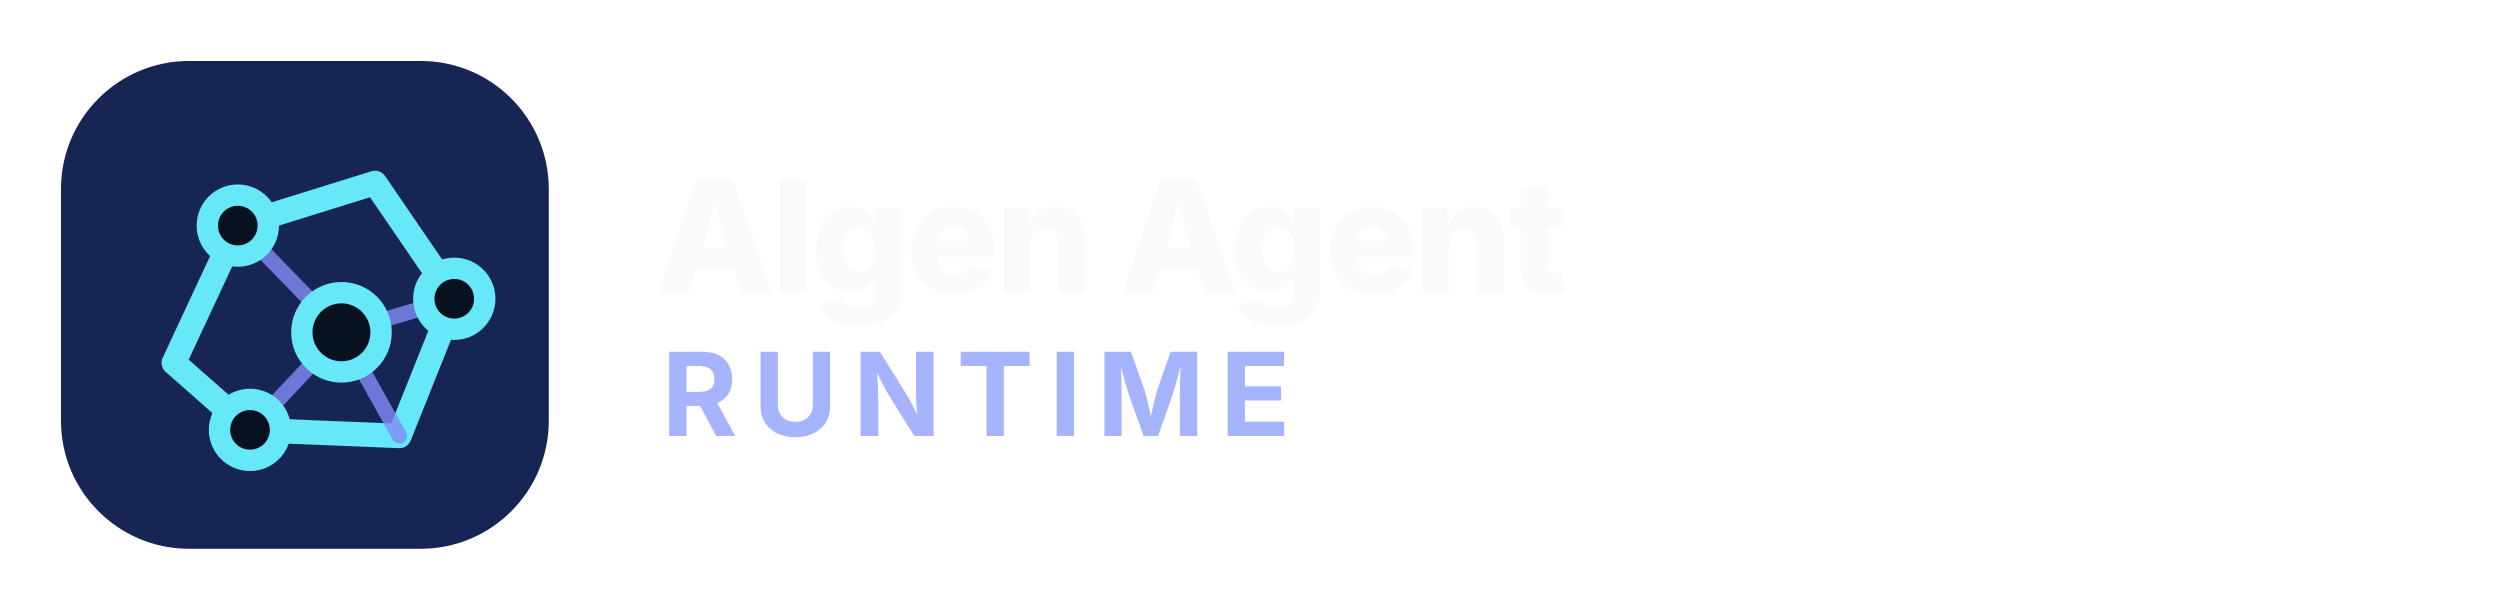
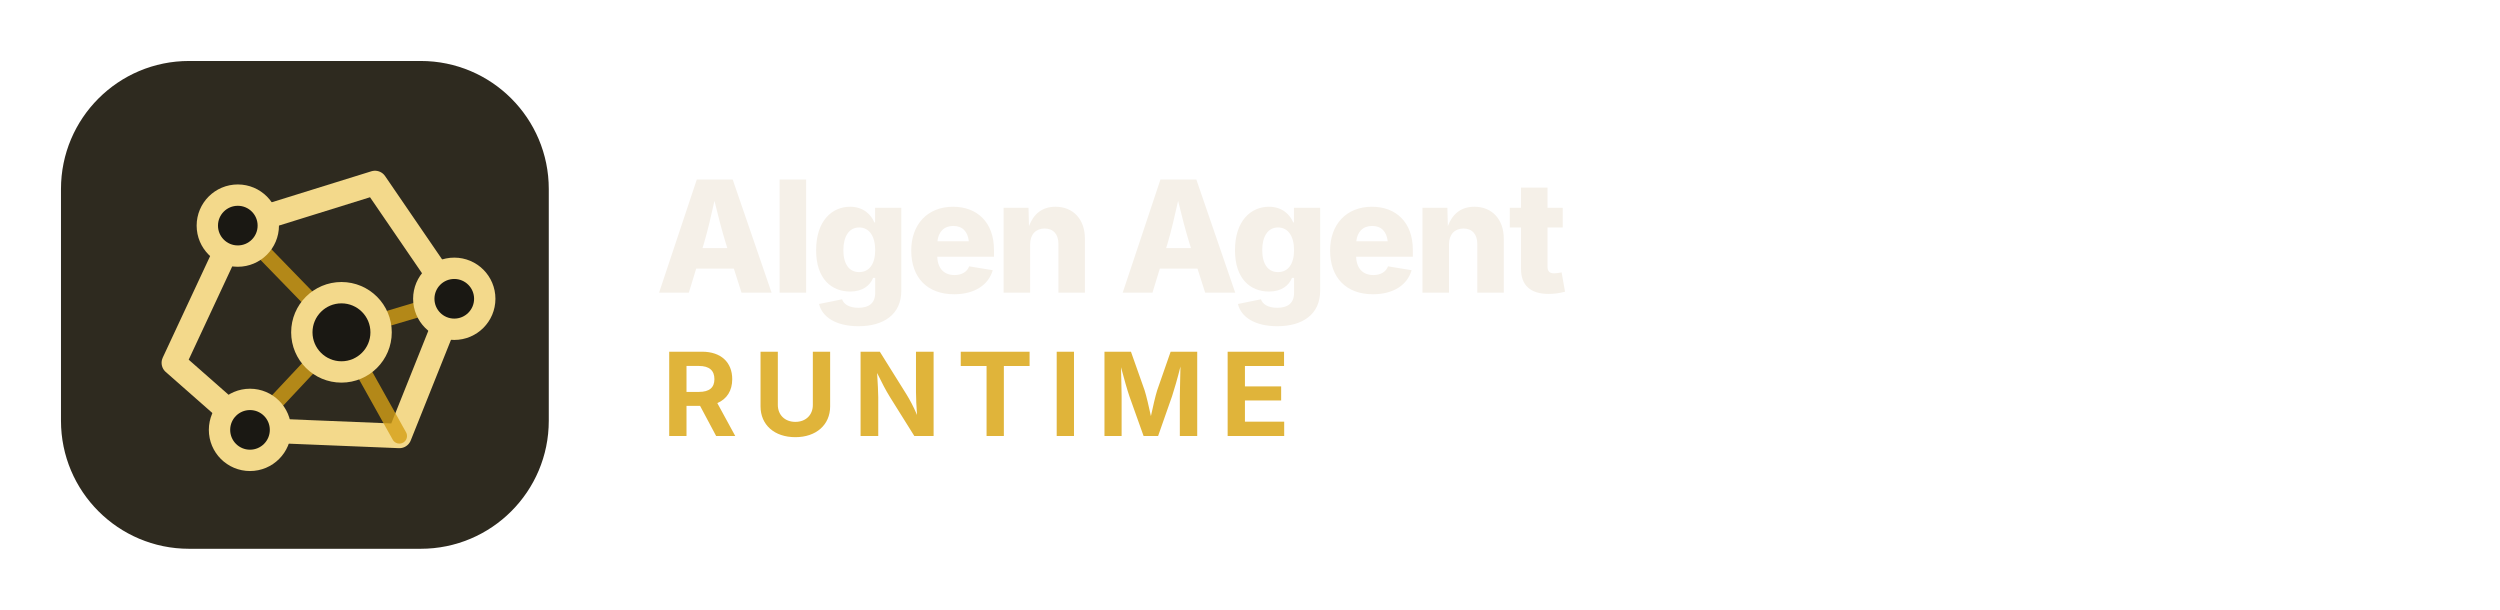
<svg xmlns="http://www.w3.org/2000/svg" width="820" height="200" viewBox="0 0 820 200" role="img" aria-labelledby="title desc">
  <defs>
    <linearGradient id="g" x1="24" y1="24" x2="176" y2="176">
-       <stop stop-color="#67E8F9" />
-       <stop offset=".52" stop-color="#818CF8" />
-       <stop offset="1" stop-color="#C084FC" />
+       <stop stop-color="#F3D98B" />
+       <stop offset=".52" stop-color="#D4A017" />
+       <stop offset="1" stop-color="#B8860B" />
    </linearGradient>
  </defs>
-   <rect x="20" y="20" width="160" height="160" rx="42" fill="#172554" />
+   <rect x="20" y="20" width="160" height="160" rx="42" fill="#2E2A1F" />
  <path d="M57 119 78 74l45-14 26 38-18 45-49-2Z" fill="none" stroke="url(#g)" stroke-width="8" stroke-linecap="round" stroke-linejoin="round" />
-   <path d="m78 74 34 35 37-11m-37 11 19 34m-49-2 30-32" fill="none" stroke="#818CF8" stroke-width="5" stroke-linecap="round" opacity=".8" />
-   <g fill="#07111F" stroke="url(#g)" stroke-width="7">
+   <path d="m78 74 34 35 37-11m-37 11 19 34m-49-2 30-32" fill="none" stroke="#D4A017" stroke-width="5" stroke-linecap="round" opacity=".8" />
+   <g fill="#1A1813" stroke="url(#g)" stroke-width="7">
    <circle cx="78" cy="74" r="10" />
    <circle cx="149" cy="98" r="10" />
    <circle cx="82" cy="141" r="10" />
    <circle cx="112" cy="109" r="13" />
  </g>
-   <text x="215" y="96" fill="#F8FAFC" font-family="Inter, ui-sans-serif, system-ui, sans-serif" font-size="51" font-weight="760" letter-spacing="-1.4">Algen Agent</text>
-   <text x="217" y="143" fill="#A5B4FC" font-family="Inter, ui-sans-serif, system-ui, sans-serif" font-size="38" font-weight="680" letter-spacing="5">RUNTIME</text>
+   <text x="215" y="96" fill="#F5F0E8" font-family="Inter, ui-sans-serif, system-ui, sans-serif" font-size="51" font-weight="760" letter-spacing="-1.4">Algen Agent</text>
+   <text x="217" y="143" fill="#E0B43A" font-family="Inter, ui-sans-serif, system-ui, sans-serif" font-size="38" font-weight="680" letter-spacing="5">RUNTIME</text>
</svg>
